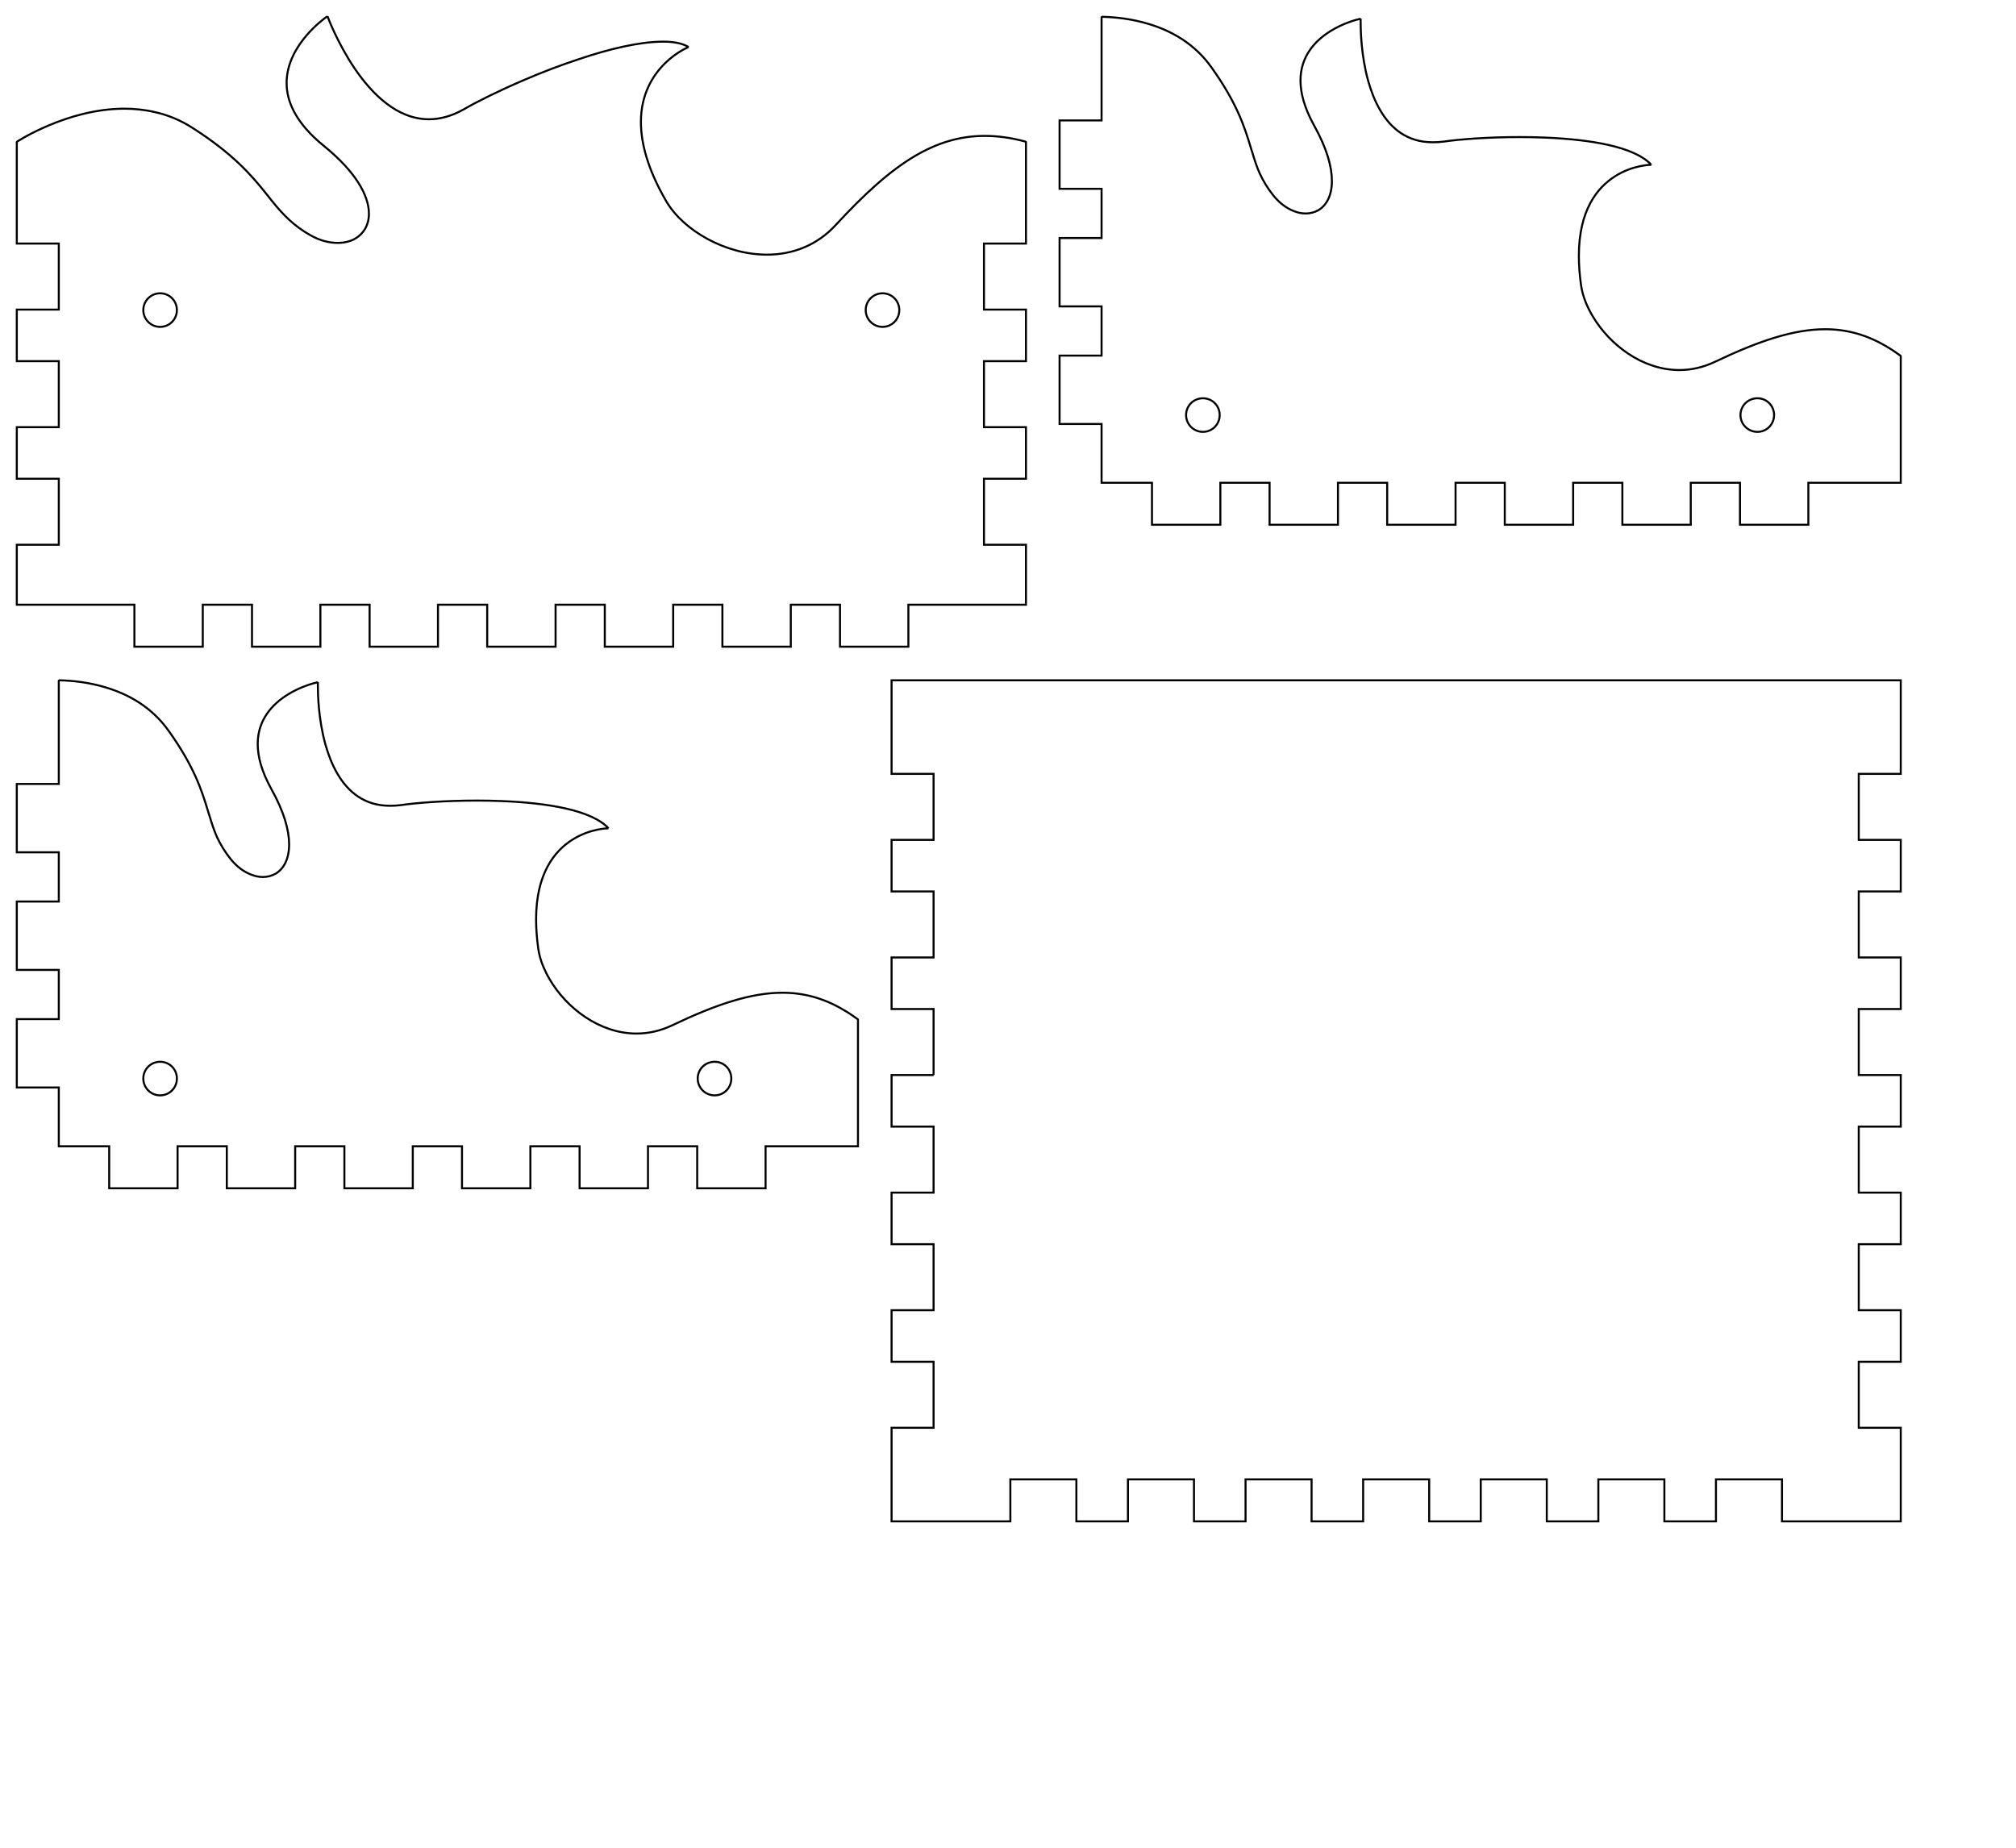
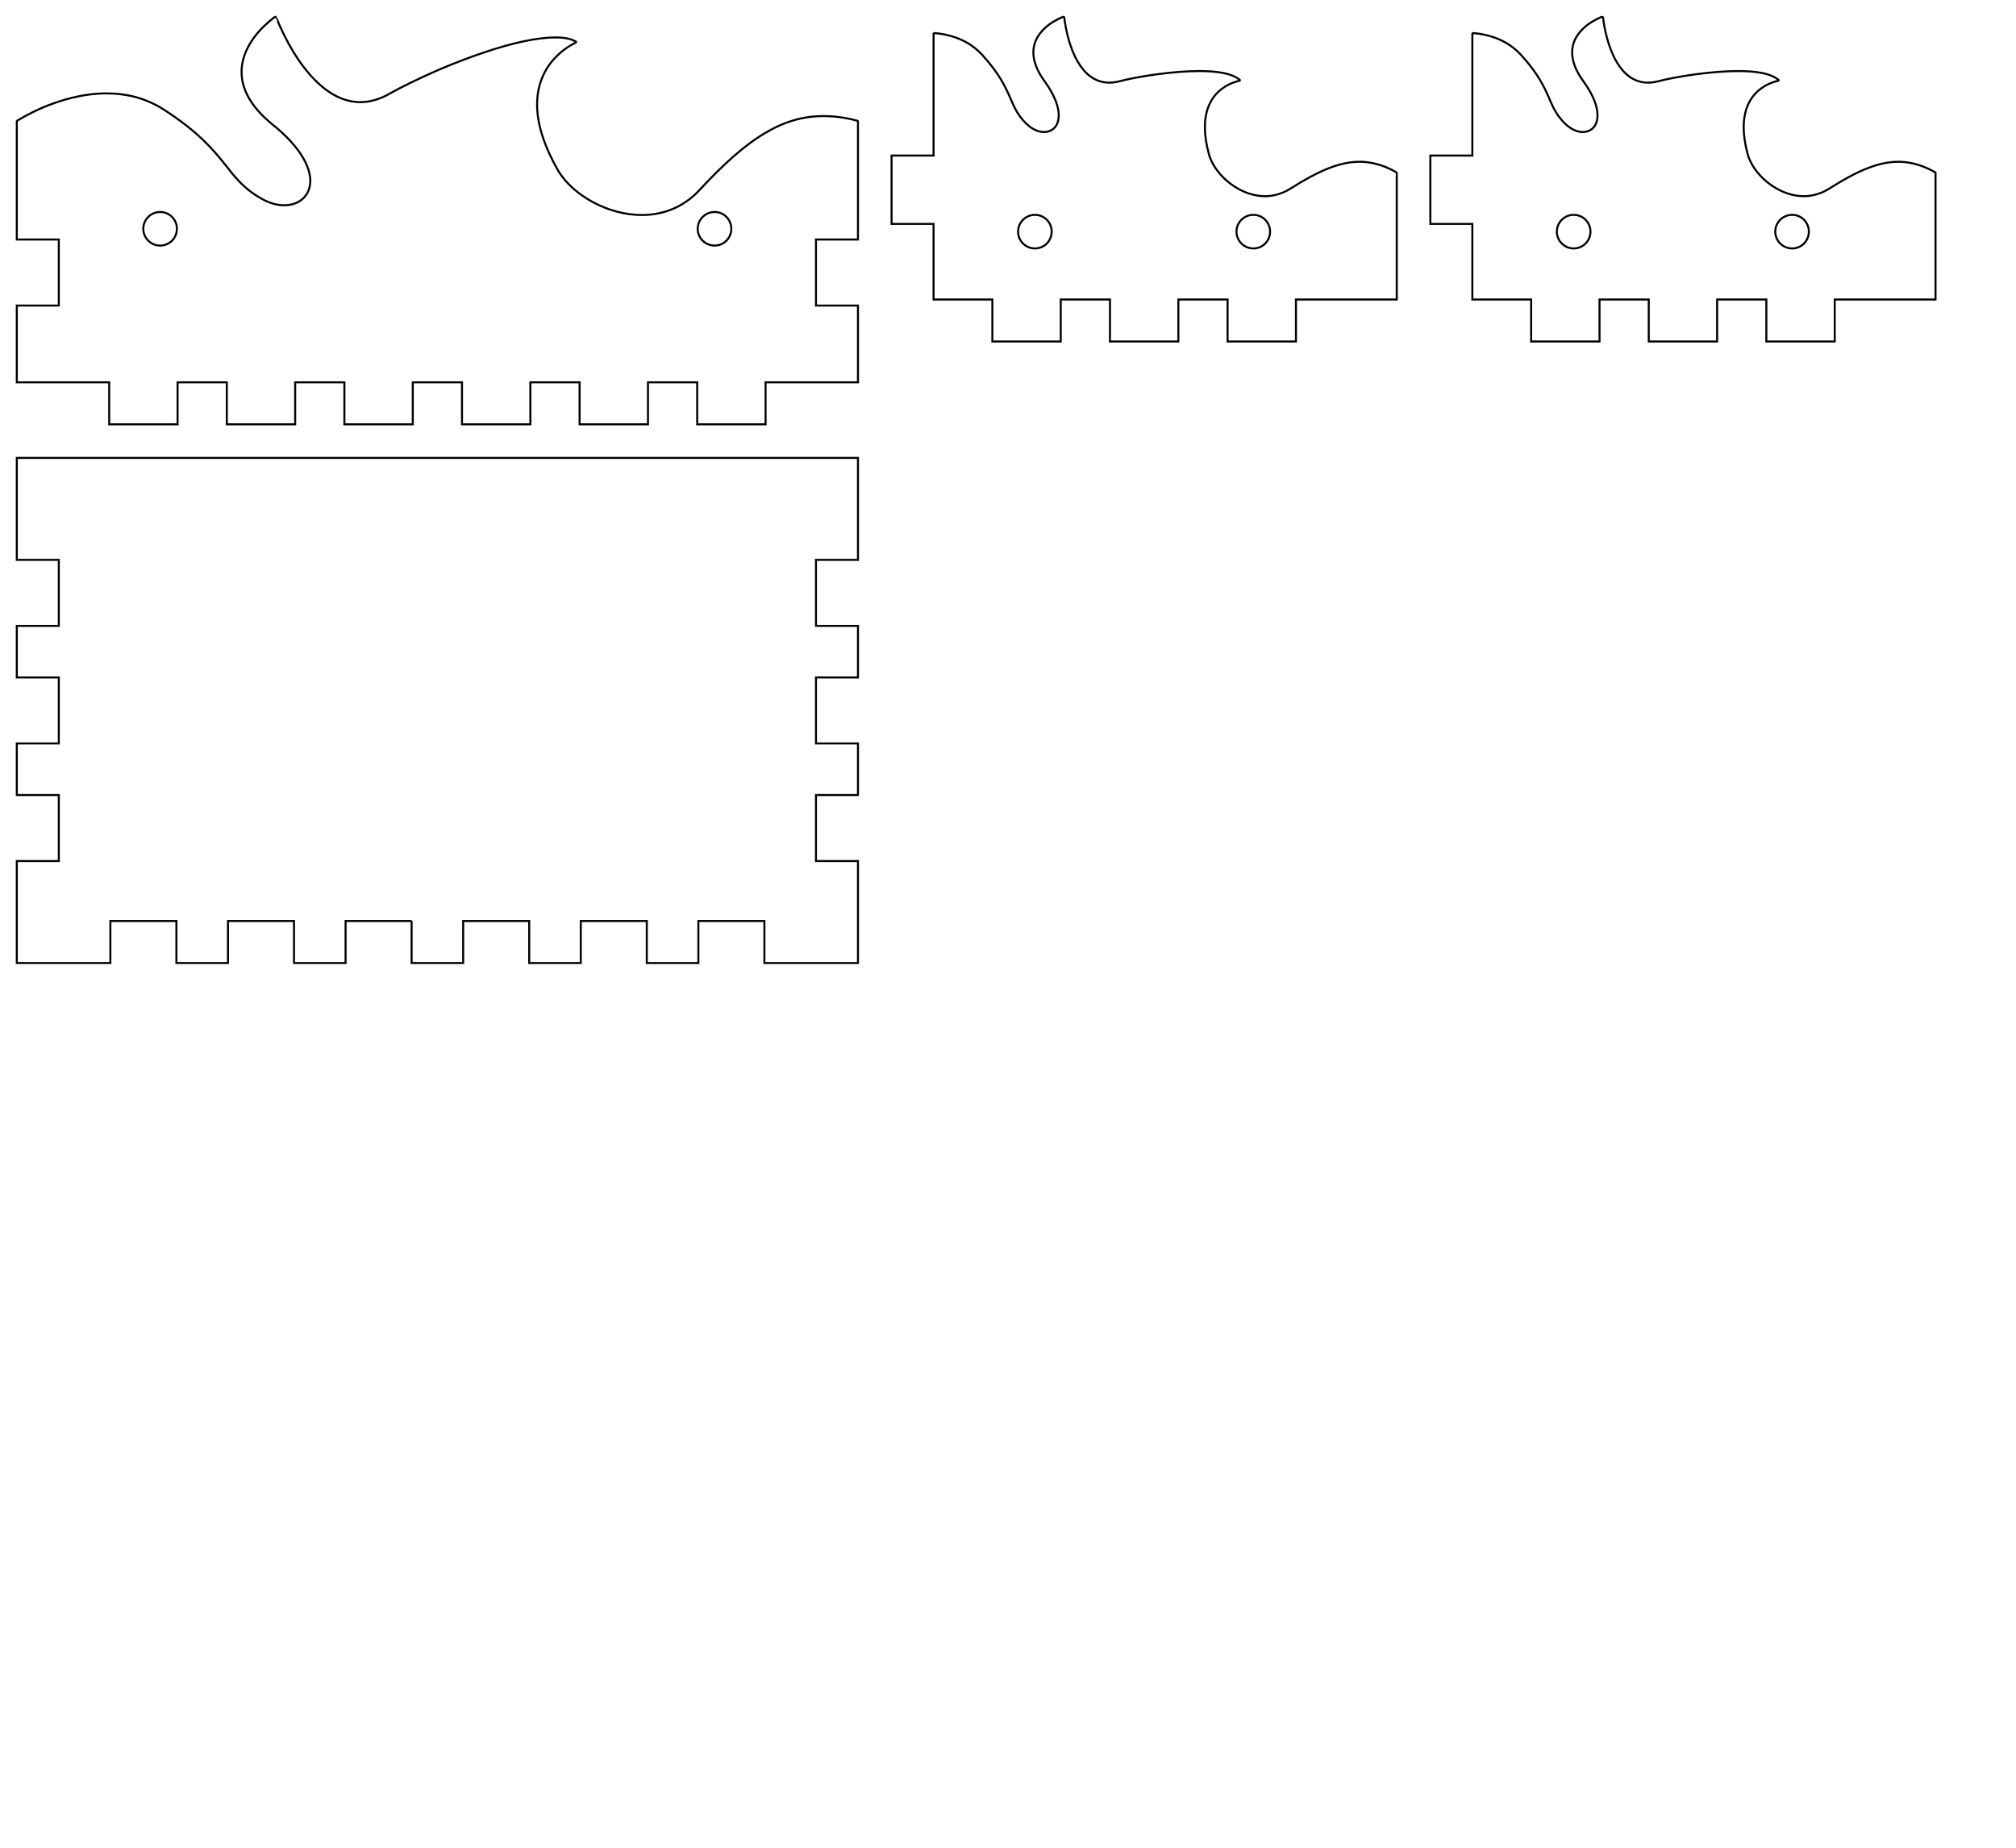
<svg xmlns="http://www.w3.org/2000/svg" width="12.000in" height="11.000in" viewBox="0.000 0.000 12.000 11.000">
  <g transform="translate(0.100 0.100)">
-     <path id="back" d="M 3.999 0.180 C 3.999 0.180 3.928 0.208 3.857 0.278 C 3.786 0.349 3.715 0.460 3.715 0.626 C 3.715 0.750 3.754 0.905 3.864 1.095 C 3.865 1.097 3.866 1.098 3.867 1.100 C 3.968 1.271 4.216 1.416 4.465 1.416 C 4.466 1.416 4.467 1.416 4.469 1.416 C 4.615 1.415 4.761 1.364 4.877 1.237 C 5.044 1.056 5.194 0.919 5.344 0.830 C 5.479 0.750 5.614 0.709 5.762 0.709 C 5.839 0.709 5.919 0.720 6.004 0.743 L 6.007 0.746 L 6.007 1.196 L 6.007 1.350 L 5.757 1.350 L 5.757 1.743 L 6.007 1.743 L 6.007 1.896 L 6.007 2.050 L 5.757 2.050 L 5.757 2.443 L 6.007 2.443 L 6.007 2.596 L 6.007 2.750 L 5.757 2.750 L 5.757 3.143 L 6.007 3.143 L 6.007 3.296 L 6.007 3.500 L 5.454 3.500 L 5.307 3.500 L 5.307 3.750 L 4.900 3.750 L 4.900 3.500 L 4.753 3.500 L 4.607 3.500 L 4.607 3.750 L 4.200 3.750 L 4.200 3.500 L 4.053 3.500 L 3.907 3.500 L 3.907 3.750 L 3.500 3.750 L 3.500 3.500 L 3.353 3.500 L 3.207 3.500 L 3.207 3.750 L 2.800 3.750 L 2.800 3.500 L 2.653 3.500 L 2.507 3.500 L 2.507 3.750 L 2.100 3.750 L 2.100 3.500 L 1.954 3.500 L 1.807 3.500 L 1.807 3.750 L 1.400 3.750 L 1.400 3.500 L 1.254 3.500 L 1.107 3.500 L 1.107 3.750 L 0.700 3.750 L 0.700 3.500 L 0.553 3.500 L 0.000 3.500 L 0.000 3.296 L 0.000 3.143 L 0.250 3.143 L 0.250 2.750 L 0.000 2.750 L 0.000 2.596 L 0.000 2.443 L 0.250 2.443 L 0.250 2.050 L 0.000 2.050 L 0.000 1.896 L 0.000 1.743 L 0.250 1.743 L 0.250 1.350 L 0.000 1.350 L 0.000 1.196 L 0.000 0.746 L 0.002 0.743 C 0.002 0.743 0.002 0.743 0.002 0.743 C 0.005 0.741 0.079 0.693 0.194 0.645 C 0.311 0.596 0.470 0.547 0.641 0.547 C 0.700 0.547 0.760 0.553 0.820 0.567 C 0.898 0.584 0.975 0.615 1.050 0.664 C 1.290 0.818 1.397 0.944 1.482 1.050 C 1.498 1.070 1.514 1.090 1.529 1.109 C 1.588 1.180 1.647 1.243 1.747 1.300 C 1.803 1.332 1.859 1.346 1.909 1.346 C 1.950 1.346 1.987 1.337 2.017 1.319 C 2.065 1.290 2.096 1.239 2.096 1.172 C 2.096 1.068 2.022 0.926 1.827 0.768 C 1.661 0.633 1.606 0.505 1.606 0.394 C 1.606 0.277 1.666 0.179 1.726 0.109 C 1.778 0.049 1.829 0.011 1.843 0.001 C 1.844 0.000 1.845 -0.001 1.851 0.001 C 1.851 0.001 1.907 0.153 2.010 0.306 C 2.113 0.458 2.263 0.610 2.453 0.610 C 2.518 0.610 2.589 0.592 2.664 0.549 C 2.740 0.505 2.870 0.440 3.020 0.376 C 3.122 0.332 3.234 0.289 3.346 0.252 C 3.527 0.191 3.708 0.148 3.847 0.148 C 3.906 0.148 3.958 0.156 3.999 0.180 M 0.853 1.646 C 0.909 1.646 0.953 1.691 0.953 1.746 C 0.953 1.801 0.909 1.846 0.853 1.846 C 0.798 1.846 0.753 1.801 0.753 1.746 C 0.753 1.691 0.798 1.646 0.853 1.646 M 5.153 1.646 C 5.209 1.646 5.253 1.691 5.253 1.746 C 5.253 1.801 5.209 1.846 5.153 1.846 C 5.098 1.846 5.053 1.801 5.053 1.746 C 5.053 1.691 5.098 1.646 5.153 1.646" style="fill:none;stroke:black;stroke-width:0.012" />
+     <path id="back" d="M 3.333 0.151 C 3.333 0.151 3.274 0.175 3.215 0.233 C 3.156 0.291 3.097 0.384 3.097 0.522 C 3.097 0.626 3.130 0.754 3.221 0.913 C 3.222 0.914 3.222 0.915 3.223 0.917 C 3.308 1.059 3.514 1.180 3.721 1.180 C 3.722 1.180 3.723 1.180 3.724 1.180 C 3.846 1.179 3.967 1.136 4.064 1.031 C 4.204 0.880 4.329 0.766 4.454 0.692 C 4.566 0.625 4.679 0.591 4.802 0.591 C 4.866 0.591 4.933 0.600 5.004 0.619 L 5.007 0.622 L 5.007 1.172 L 5.007 1.326 L 4.757 1.326 L 4.757 1.719 L 5.007 1.719 L 5.007 1.872 L 5.007 2.176 L 4.603 2.176 L 4.457 2.176 L 4.457 2.426 L 4.050 2.426 L 4.050 2.176 L 3.903 2.176 L 3.757 2.176 L 3.757 2.426 L 3.350 2.426 L 3.350 2.176 L 3.204 2.176 L 3.057 2.176 L 3.057 2.426 L 2.650 2.426 L 2.650 2.176 L 2.503 2.176 L 2.357 2.176 L 2.357 2.426 L 1.950 2.426 L 1.950 2.176 L 1.804 2.176 L 1.657 2.176 L 1.657 2.426 L 1.250 2.426 L 1.250 2.176 L 1.104 2.176 L 0.957 2.176 L 0.957 2.426 L 0.550 2.426 L 0.550 2.176 L 0.404 2.176 L 0.000 2.176 L 0.000 1.872 L 0.000 1.719 L 0.250 1.719 L 0.250 1.326 L 0.000 1.326 L 0.000 1.172 L 0.000 0.622 L 0.002 0.619 C 0.002 0.619 0.002 0.619 0.002 0.619 C 0.004 0.618 0.066 0.578 0.162 0.537 C 0.259 0.497 0.392 0.456 0.534 0.456 C 0.584 0.456 0.634 0.461 0.684 0.472 C 0.749 0.487 0.814 0.513 0.876 0.553 C 1.076 0.682 1.165 0.786 1.236 0.875 C 1.250 0.892 1.263 0.908 1.275 0.924 C 1.324 0.984 1.373 1.036 1.457 1.083 C 1.504 1.110 1.550 1.122 1.592 1.122 C 1.625 1.122 1.656 1.114 1.681 1.099 C 1.721 1.075 1.747 1.033 1.747 0.977 C 1.747 0.891 1.685 0.772 1.522 0.641 C 1.384 0.529 1.338 0.422 1.338 0.328 C 1.338 0.231 1.388 0.149 1.438 0.091 C 1.482 0.041 1.525 0.009 1.536 0.001 C 1.537 0.000 1.538 -0.001 1.543 0.001 C 1.544 0.001 1.590 0.128 1.676 0.255 C 1.762 0.381 1.887 0.508 2.044 0.508 C 2.099 0.508 2.158 0.493 2.220 0.457 C 2.284 0.421 2.392 0.367 2.517 0.313 C 2.602 0.277 2.695 0.241 2.788 0.210 C 2.939 0.159 3.090 0.123 3.207 0.123 C 3.256 0.123 3.299 0.129 3.333 0.151 M 0.853 1.162 C 0.909 1.162 0.953 1.207 0.953 1.262 C 0.953 1.317 0.909 1.362 0.853 1.362 C 0.798 1.362 0.753 1.317 0.753 1.262 C 0.753 1.207 0.798 1.162 0.853 1.162 M 4.154 1.162 C 4.209 1.162 4.253 1.207 4.253 1.262 C 4.253 1.317 4.209 1.362 4.154 1.362 C 4.098 1.362 4.053 1.317 4.053 1.262 C 4.053 1.207 4.098 1.162 4.154 1.162" style="fill:none;stroke:black;stroke-width:0.012" />
  </g>
-   <g transform="translate(6.307 0.100)">
-     <path id="side" d="M 3.522 0.881 C 3.522 0.881 3.414 0.881 3.307 0.949 C 3.199 1.017 3.091 1.153 3.091 1.423 C 3.091 1.476 3.095 1.534 3.104 1.598 C 3.109 1.633 3.119 1.669 3.134 1.705 C 3.145 1.731 3.158 1.757 3.173 1.782 C 3.273 1.952 3.469 2.103 3.689 2.103 C 3.758 2.103 3.829 2.088 3.901 2.054 C 4.159 1.931 4.368 1.860 4.557 1.860 C 4.684 1.860 4.803 1.892 4.921 1.962 C 4.949 1.978 4.977 1.997 5.006 2.018 L 5.007 2.021 L 5.007 2.774 L 4.603 2.774 L 4.457 2.774 L 4.457 3.024 L 4.050 3.024 L 4.050 2.774 L 3.903 2.774 L 3.757 2.774 L 3.757 3.024 L 3.350 3.024 L 3.350 2.774 L 3.204 2.774 L 3.057 2.774 L 3.057 3.024 L 2.650 3.024 L 2.650 2.774 L 2.503 2.774 L 2.357 2.774 L 2.357 3.024 L 1.950 3.024 L 1.950 2.774 L 1.804 2.774 L 1.657 2.774 L 1.657 3.024 L 1.250 3.024 L 1.250 2.774 L 1.104 2.774 L 0.957 2.774 L 0.957 3.024 L 0.550 3.024 L 0.550 2.774 L 0.404 2.774 L 0.250 2.774 L 0.250 2.571 L 0.250 2.424 L 0.000 2.424 L 0.000 2.017 L 0.250 2.017 L 0.250 1.871 L 0.250 1.724 L 0.000 1.724 L 0.000 1.317 L 0.250 1.317 L 0.250 1.171 L 0.250 1.024 L 0.000 1.024 L 0.000 0.617 L 0.250 0.617 L 0.250 0.471 L 0.250 0.003 L 0.254 0.000 C 0.337 0.002 0.432 0.013 0.528 0.042 C 0.666 0.083 0.804 0.160 0.904 0.301 C 1.056 0.514 1.101 0.656 1.137 0.775 C 1.141 0.787 1.144 0.799 1.148 0.810 C 1.161 0.853 1.174 0.894 1.192 0.934 C 1.212 0.976 1.236 1.018 1.272 1.063 C 1.309 1.109 1.351 1.140 1.393 1.156 C 1.417 1.166 1.441 1.171 1.465 1.171 C 1.492 1.171 1.518 1.164 1.541 1.151 C 1.589 1.122 1.621 1.064 1.621 0.977 C 1.621 0.893 1.591 0.783 1.515 0.647 C 1.457 0.542 1.434 0.454 1.434 0.379 C 1.434 0.234 1.522 0.142 1.611 0.086 C 1.689 0.037 1.768 0.017 1.785 0.013 C 1.786 0.012 1.787 0.012 1.792 0.015 C 1.792 0.015 1.792 0.017 1.792 0.020 C 1.792 0.022 1.792 0.026 1.792 0.032 C 1.792 0.081 1.795 0.231 1.837 0.382 C 1.854 0.442 1.877 0.503 1.909 0.557 C 1.972 0.665 2.070 0.747 2.221 0.747 C 2.242 0.747 2.263 0.746 2.286 0.743 C 2.381 0.729 2.552 0.716 2.739 0.716 C 2.788 0.716 2.838 0.717 2.888 0.719 C 3.154 0.730 3.420 0.771 3.522 0.881 M 0.853 2.271 C 0.909 2.271 0.953 2.315 0.953 2.371 C 0.953 2.426 0.909 2.471 0.853 2.471 C 0.798 2.471 0.753 2.426 0.753 2.371 C 0.753 2.315 0.798 2.271 0.853 2.271 M 4.154 2.271 C 4.209 2.271 4.253 2.315 4.253 2.371 C 4.253 2.426 4.209 2.471 4.154 2.471 C 4.098 2.471 4.053 2.426 4.053 2.371 C 4.053 2.315 4.098 2.271 4.154 2.271" style="fill:none;stroke:black;stroke-width:0.012" />
+   <g transform="translate(5.307 0.100)">
+     <path id="side" d="M 2.077 0.380 C 2.077 0.380 2.024 0.387 1.971 0.425 C 1.918 0.463 1.865 0.532 1.865 0.658 C 1.865 0.703 1.872 0.756 1.889 0.818 C 1.891 0.827 1.895 0.837 1.899 0.847 C 1.904 0.859 1.910 0.871 1.917 0.883 C 1.974 0.980 2.095 1.068 2.223 1.068 C 2.242 1.068 2.260 1.066 2.279 1.062 C 2.311 1.055 2.343 1.043 2.374 1.023 C 2.535 0.921 2.663 0.863 2.786 0.863 C 2.808 0.863 2.830 0.865 2.852 0.869 C 2.903 0.878 2.953 0.896 3.005 0.926 L 3.007 0.929 L 3.007 1.683 L 2.553 1.683 L 2.407 1.683 L 2.407 1.933 L 2.000 1.933 L 2.000 1.683 L 1.854 1.683 L 1.707 1.683 L 1.707 1.933 L 1.300 1.933 L 1.300 1.683 L 1.153 1.683 L 1.007 1.683 L 1.007 1.933 L 0.600 1.933 L 0.600 1.683 L 0.454 1.683 L 0.250 1.683 L 0.250 1.379 L 0.250 1.233 L 0.000 1.233 L 0.000 0.826 L 0.250 0.826 L 0.250 0.679 L 0.250 0.101 L 0.254 0.097 C 0.281 0.099 0.309 0.103 0.336 0.110 C 0.408 0.127 0.480 0.162 0.539 0.226 C 0.641 0.338 0.677 0.416 0.706 0.482 C 0.709 0.490 0.713 0.498 0.716 0.505 C 0.729 0.535 0.742 0.562 0.762 0.590 C 0.773 0.605 0.786 0.621 0.803 0.637 C 0.819 0.653 0.837 0.665 0.854 0.673 C 0.872 0.682 0.890 0.686 0.907 0.686 C 0.924 0.686 0.939 0.682 0.953 0.674 C 0.979 0.659 0.995 0.629 0.995 0.586 C 0.995 0.536 0.972 0.468 0.911 0.384 C 0.862 0.317 0.844 0.260 0.844 0.212 C 0.844 0.137 0.889 0.084 0.934 0.049 C 0.974 0.019 1.013 0.003 1.022 0.000 C 1.023 -0.000 1.023 -0.000 1.028 0.003 C 1.028 0.003 1.037 0.100 1.075 0.198 C 1.084 0.221 1.095 0.245 1.108 0.267 C 1.148 0.336 1.208 0.392 1.296 0.392 C 1.316 0.392 1.337 0.389 1.360 0.383 C 1.383 0.377 1.414 0.370 1.451 0.363 C 1.525 0.349 1.619 0.335 1.713 0.328 C 1.753 0.325 1.793 0.323 1.832 0.323 C 1.937 0.323 2.031 0.336 2.077 0.380 M 0.853 1.179 C 0.909 1.179 0.953 1.224 0.953 1.279 C 0.953 1.334 0.909 1.379 0.853 1.379 C 0.798 1.379 0.753 1.334 0.753 1.279 C 0.753 1.224 0.798 1.179 0.853 1.179 M 2.154 1.179 C 2.209 1.179 2.253 1.224 2.253 1.279 C 2.253 1.334 2.209 1.379 2.154 1.379 C 2.098 1.379 2.053 1.334 2.053 1.279 C 2.053 1.224 2.098 1.179 2.154 1.179" style="fill:none;stroke:black;stroke-width:0.012" />
  </g>
-   <g transform="translate(0.100 4.050)">
-     <path id="side" d="M 3.522 0.881 C 3.522 0.881 3.414 0.881 3.307 0.949 C 3.199 1.017 3.091 1.153 3.091 1.423 C 3.091 1.476 3.095 1.534 3.104 1.598 C 3.109 1.633 3.119 1.669 3.134 1.705 C 3.145 1.731 3.158 1.757 3.173 1.782 C 3.273 1.952 3.469 2.103 3.689 2.103 C 3.758 2.103 3.829 2.088 3.901 2.054 C 4.159 1.931 4.368 1.860 4.557 1.860 C 4.684 1.860 4.803 1.892 4.921 1.962 C 4.949 1.978 4.977 1.997 5.006 2.018 L 5.007 2.021 L 5.007 2.774 L 4.603 2.774 L 4.457 2.774 L 4.457 3.024 L 4.050 3.024 L 4.050 2.774 L 3.903 2.774 L 3.757 2.774 L 3.757 3.024 L 3.350 3.024 L 3.350 2.774 L 3.204 2.774 L 3.057 2.774 L 3.057 3.024 L 2.650 3.024 L 2.650 2.774 L 2.503 2.774 L 2.357 2.774 L 2.357 3.024 L 1.950 3.024 L 1.950 2.774 L 1.804 2.774 L 1.657 2.774 L 1.657 3.024 L 1.250 3.024 L 1.250 2.774 L 1.104 2.774 L 0.957 2.774 L 0.957 3.024 L 0.550 3.024 L 0.550 2.774 L 0.404 2.774 L 0.250 2.774 L 0.250 2.571 L 0.250 2.424 L 0.000 2.424 L 0.000 2.017 L 0.250 2.017 L 0.250 1.871 L 0.250 1.724 L 0.000 1.724 L 0.000 1.317 L 0.250 1.317 L 0.250 1.171 L 0.250 1.024 L 0.000 1.024 L 0.000 0.617 L 0.250 0.617 L 0.250 0.471 L 0.250 0.003 L 0.254 0.000 C 0.337 0.002 0.432 0.013 0.528 0.042 C 0.666 0.083 0.804 0.160 0.904 0.301 C 1.056 0.514 1.101 0.656 1.137 0.775 C 1.141 0.787 1.144 0.799 1.148 0.810 C 1.161 0.853 1.174 0.894 1.192 0.934 C 1.212 0.976 1.236 1.018 1.272 1.063 C 1.309 1.109 1.351 1.140 1.393 1.156 C 1.417 1.166 1.441 1.171 1.465 1.171 C 1.492 1.171 1.518 1.164 1.541 1.151 C 1.589 1.122 1.621 1.064 1.621 0.977 C 1.621 0.893 1.591 0.783 1.515 0.647 C 1.457 0.542 1.434 0.454 1.434 0.379 C 1.434 0.234 1.522 0.142 1.611 0.086 C 1.689 0.037 1.768 0.017 1.785 0.013 C 1.786 0.012 1.787 0.012 1.792 0.015 C 1.792 0.015 1.792 0.017 1.792 0.020 C 1.792 0.022 1.792 0.026 1.792 0.032 C 1.792 0.081 1.795 0.231 1.837 0.382 C 1.854 0.442 1.877 0.503 1.909 0.557 C 1.972 0.665 2.070 0.747 2.221 0.747 C 2.242 0.747 2.263 0.746 2.286 0.743 C 2.381 0.729 2.552 0.716 2.739 0.716 C 2.788 0.716 2.838 0.717 2.888 0.719 C 3.154 0.730 3.420 0.771 3.522 0.881 M 0.853 2.271 C 0.909 2.271 0.953 2.315 0.953 2.371 C 0.953 2.426 0.909 2.471 0.853 2.471 C 0.798 2.471 0.753 2.426 0.753 2.371 C 0.753 2.315 0.798 2.271 0.853 2.271 M 4.154 2.271 C 4.209 2.271 4.253 2.315 4.253 2.371 C 4.253 2.426 4.209 2.471 4.154 2.471 C 4.098 2.471 4.053 2.426 4.053 2.371 C 4.053 2.315 4.098 2.271 4.154 2.271" style="fill:none;stroke:black;stroke-width:0.012" />
+   <g transform="translate(8.514 0.100)">
+     <path id="side" d="M 2.077 0.380 C 2.077 0.380 2.024 0.387 1.971 0.425 C 1.918 0.463 1.865 0.532 1.865 0.658 C 1.865 0.703 1.872 0.756 1.889 0.818 C 1.891 0.827 1.895 0.837 1.899 0.847 C 1.904 0.859 1.910 0.871 1.917 0.883 C 1.974 0.980 2.095 1.068 2.223 1.068 C 2.242 1.068 2.260 1.066 2.279 1.062 C 2.311 1.055 2.343 1.043 2.374 1.023 C 2.535 0.921 2.663 0.863 2.786 0.863 C 2.808 0.863 2.830 0.865 2.852 0.869 C 2.903 0.878 2.953 0.896 3.005 0.926 L 3.007 0.929 L 3.007 1.683 L 2.553 1.683 L 2.407 1.683 L 2.407 1.933 L 2.000 1.933 L 2.000 1.683 L 1.854 1.683 L 1.707 1.683 L 1.707 1.933 L 1.300 1.933 L 1.300 1.683 L 1.153 1.683 L 1.007 1.683 L 1.007 1.933 L 0.600 1.933 L 0.600 1.683 L 0.454 1.683 L 0.250 1.683 L 0.250 1.379 L 0.250 1.233 L 0.000 1.233 L 0.000 0.826 L 0.250 0.826 L 0.250 0.679 L 0.250 0.101 L 0.254 0.097 C 0.281 0.099 0.309 0.103 0.336 0.110 C 0.408 0.127 0.480 0.162 0.539 0.226 C 0.641 0.338 0.677 0.416 0.706 0.482 C 0.709 0.490 0.713 0.498 0.716 0.505 C 0.729 0.535 0.742 0.562 0.762 0.590 C 0.773 0.605 0.786 0.621 0.803 0.637 C 0.819 0.653 0.837 0.665 0.854 0.673 C 0.872 0.682 0.890 0.686 0.907 0.686 C 0.924 0.686 0.939 0.682 0.953 0.674 C 0.979 0.659 0.995 0.629 0.995 0.586 C 0.995 0.536 0.972 0.468 0.911 0.384 C 0.862 0.317 0.844 0.260 0.844 0.212 C 0.844 0.137 0.889 0.084 0.934 0.049 C 0.974 0.019 1.013 0.003 1.022 0.000 C 1.023 -0.000 1.023 -0.000 1.028 0.003 C 1.028 0.003 1.037 0.100 1.075 0.198 C 1.084 0.221 1.095 0.245 1.108 0.267 C 1.148 0.336 1.208 0.392 1.296 0.392 C 1.316 0.392 1.337 0.389 1.360 0.383 C 1.383 0.377 1.414 0.370 1.451 0.363 C 1.525 0.349 1.619 0.335 1.713 0.328 C 1.753 0.325 1.793 0.323 1.832 0.323 C 1.937 0.323 2.031 0.336 2.077 0.380 M 0.853 1.179 C 0.909 1.179 0.953 1.224 0.953 1.279 C 0.953 1.334 0.909 1.379 0.853 1.379 C 0.798 1.379 0.753 1.334 0.753 1.279 C 0.753 1.224 0.798 1.179 0.853 1.179 M 2.154 1.179 C 2.209 1.179 2.253 1.224 2.253 1.279 C 2.253 1.334 2.209 1.379 2.154 1.379 C 2.098 1.379 2.053 1.334 2.053 1.279 C 2.053 1.224 2.098 1.179 2.154 1.179" style="fill:none;stroke:black;stroke-width:0.012" />
  </g>
-   <g transform="translate(5.307 4.050)">
-     <path id="bottom" d="M 0.250 2.350 L 0.250 1.957 L 0.000 1.957 L 0.000 1.804 L 0.000 1.650 L 0.250 1.650 L 0.250 1.257 L 0.000 1.257 L 0.000 1.104 L 0.000 0.950 L 0.250 0.950 L 0.250 0.557 L 0.000 0.557 L 0.000 0.404 L 0.000 0.000 L 6.007 0.000 L 6.007 0.404 L 6.007 0.557 L 5.757 0.557 L 5.757 0.950 L 6.007 0.950 L 6.007 1.104 L 6.007 1.257 L 5.757 1.257 L 5.757 1.650 L 6.007 1.650 L 6.007 1.804 L 6.007 1.957 L 5.757 1.957 L 5.757 2.350 L 6.007 2.350 L 6.007 2.503 L 6.007 2.657 L 5.757 2.657 L 5.757 3.050 L 6.007 3.050 L 6.007 3.204 L 6.007 3.357 L 5.757 3.357 L 5.757 3.750 L 6.007 3.750 L 6.007 3.903 L 6.007 4.057 L 5.757 4.057 L 5.757 4.450 L 6.007 4.450 L 6.007 4.603 L 6.007 5.007 L 5.454 5.007 L 5.300 5.007 L 5.300 4.757 L 4.907 4.757 L 4.907 5.007 L 4.753 5.007 L 4.600 5.007 L 4.600 4.757 L 4.207 4.757 L 4.207 5.007 L 4.053 5.007 L 3.900 5.007 L 3.900 4.757 L 3.507 4.757 L 3.507 5.007 L 3.353 5.007 L 3.200 5.007 L 3.200 4.757 L 2.807 4.757 L 2.807 5.007 L 2.653 5.007 L 2.500 5.007 L 2.500 4.757 L 2.107 4.757 L 2.107 5.007 L 1.954 5.007 L 1.800 5.007 L 1.800 4.757 L 1.407 4.757 L 1.407 5.007 L 1.254 5.007 L 1.100 5.007 L 1.100 4.757 L 0.707 4.757 L 0.707 5.007 L 0.553 5.007 L 0.000 5.007 L 0.000 4.603 L 0.000 4.450 L 0.250 4.450 L 0.250 4.057 L 0.000 4.057 L 0.000 3.903 L 0.000 3.750 L 0.250 3.750 L 0.250 3.357 L 0.000 3.357 L 0.000 3.204 L 0.000 3.050 L 0.250 3.050 L 0.250 2.657 L 0.000 2.657 L 0.000 2.503 L 0.000 2.350 L 0.250 2.350" style="fill:none;stroke:black;stroke-width:0.012" />
+   <g transform="translate(0.100 2.726)">
+     <path id="bottom" d="M 2.350 2.757 L 1.957 2.757 L 1.957 3.007 L 1.804 3.007 L 1.650 3.007 L 1.650 2.757 L 1.257 2.757 L 1.257 3.007 L 1.104 3.007 L 0.950 3.007 L 0.950 2.757 L 0.557 2.757 L 0.557 3.007 L 0.404 3.007 L 0.000 3.007 L 0.000 2.553 L 0.000 2.400 L 0.250 2.400 L 0.250 2.007 L 0.000 2.007 L 0.000 1.854 L 0.000 1.700 L 0.250 1.700 L 0.250 1.307 L 0.000 1.307 L 0.000 1.153 L 0.000 1.000 L 0.250 1.000 L 0.250 0.607 L 0.000 0.607 L 0.000 0.454 L 0.000 0.000 L 5.007 0.000 L 5.007 0.454 L 5.007 0.607 L 4.757 0.607 L 4.757 1.000 L 5.007 1.000 L 5.007 1.153 L 5.007 1.307 L 4.757 1.307 L 4.757 1.700 L 5.007 1.700 L 5.007 1.854 L 5.007 2.007 L 4.757 2.007 L 4.757 2.400 L 5.007 2.400 L 5.007 2.553 L 5.007 3.007 L 4.603 3.007 L 4.450 3.007 L 4.450 2.757 L 4.057 2.757 L 4.057 3.007 L 3.903 3.007 L 3.750 3.007 L 3.750 2.757 L 3.357 2.757 L 3.357 3.007 L 3.204 3.007 L 3.050 3.007 L 3.050 2.757 L 2.657 2.757 L 2.657 3.007 L 2.503 3.007 L 2.350 3.007 L 2.350 2.757" style="fill:none;stroke:black;stroke-width:0.012" />
  </g>
</svg>
